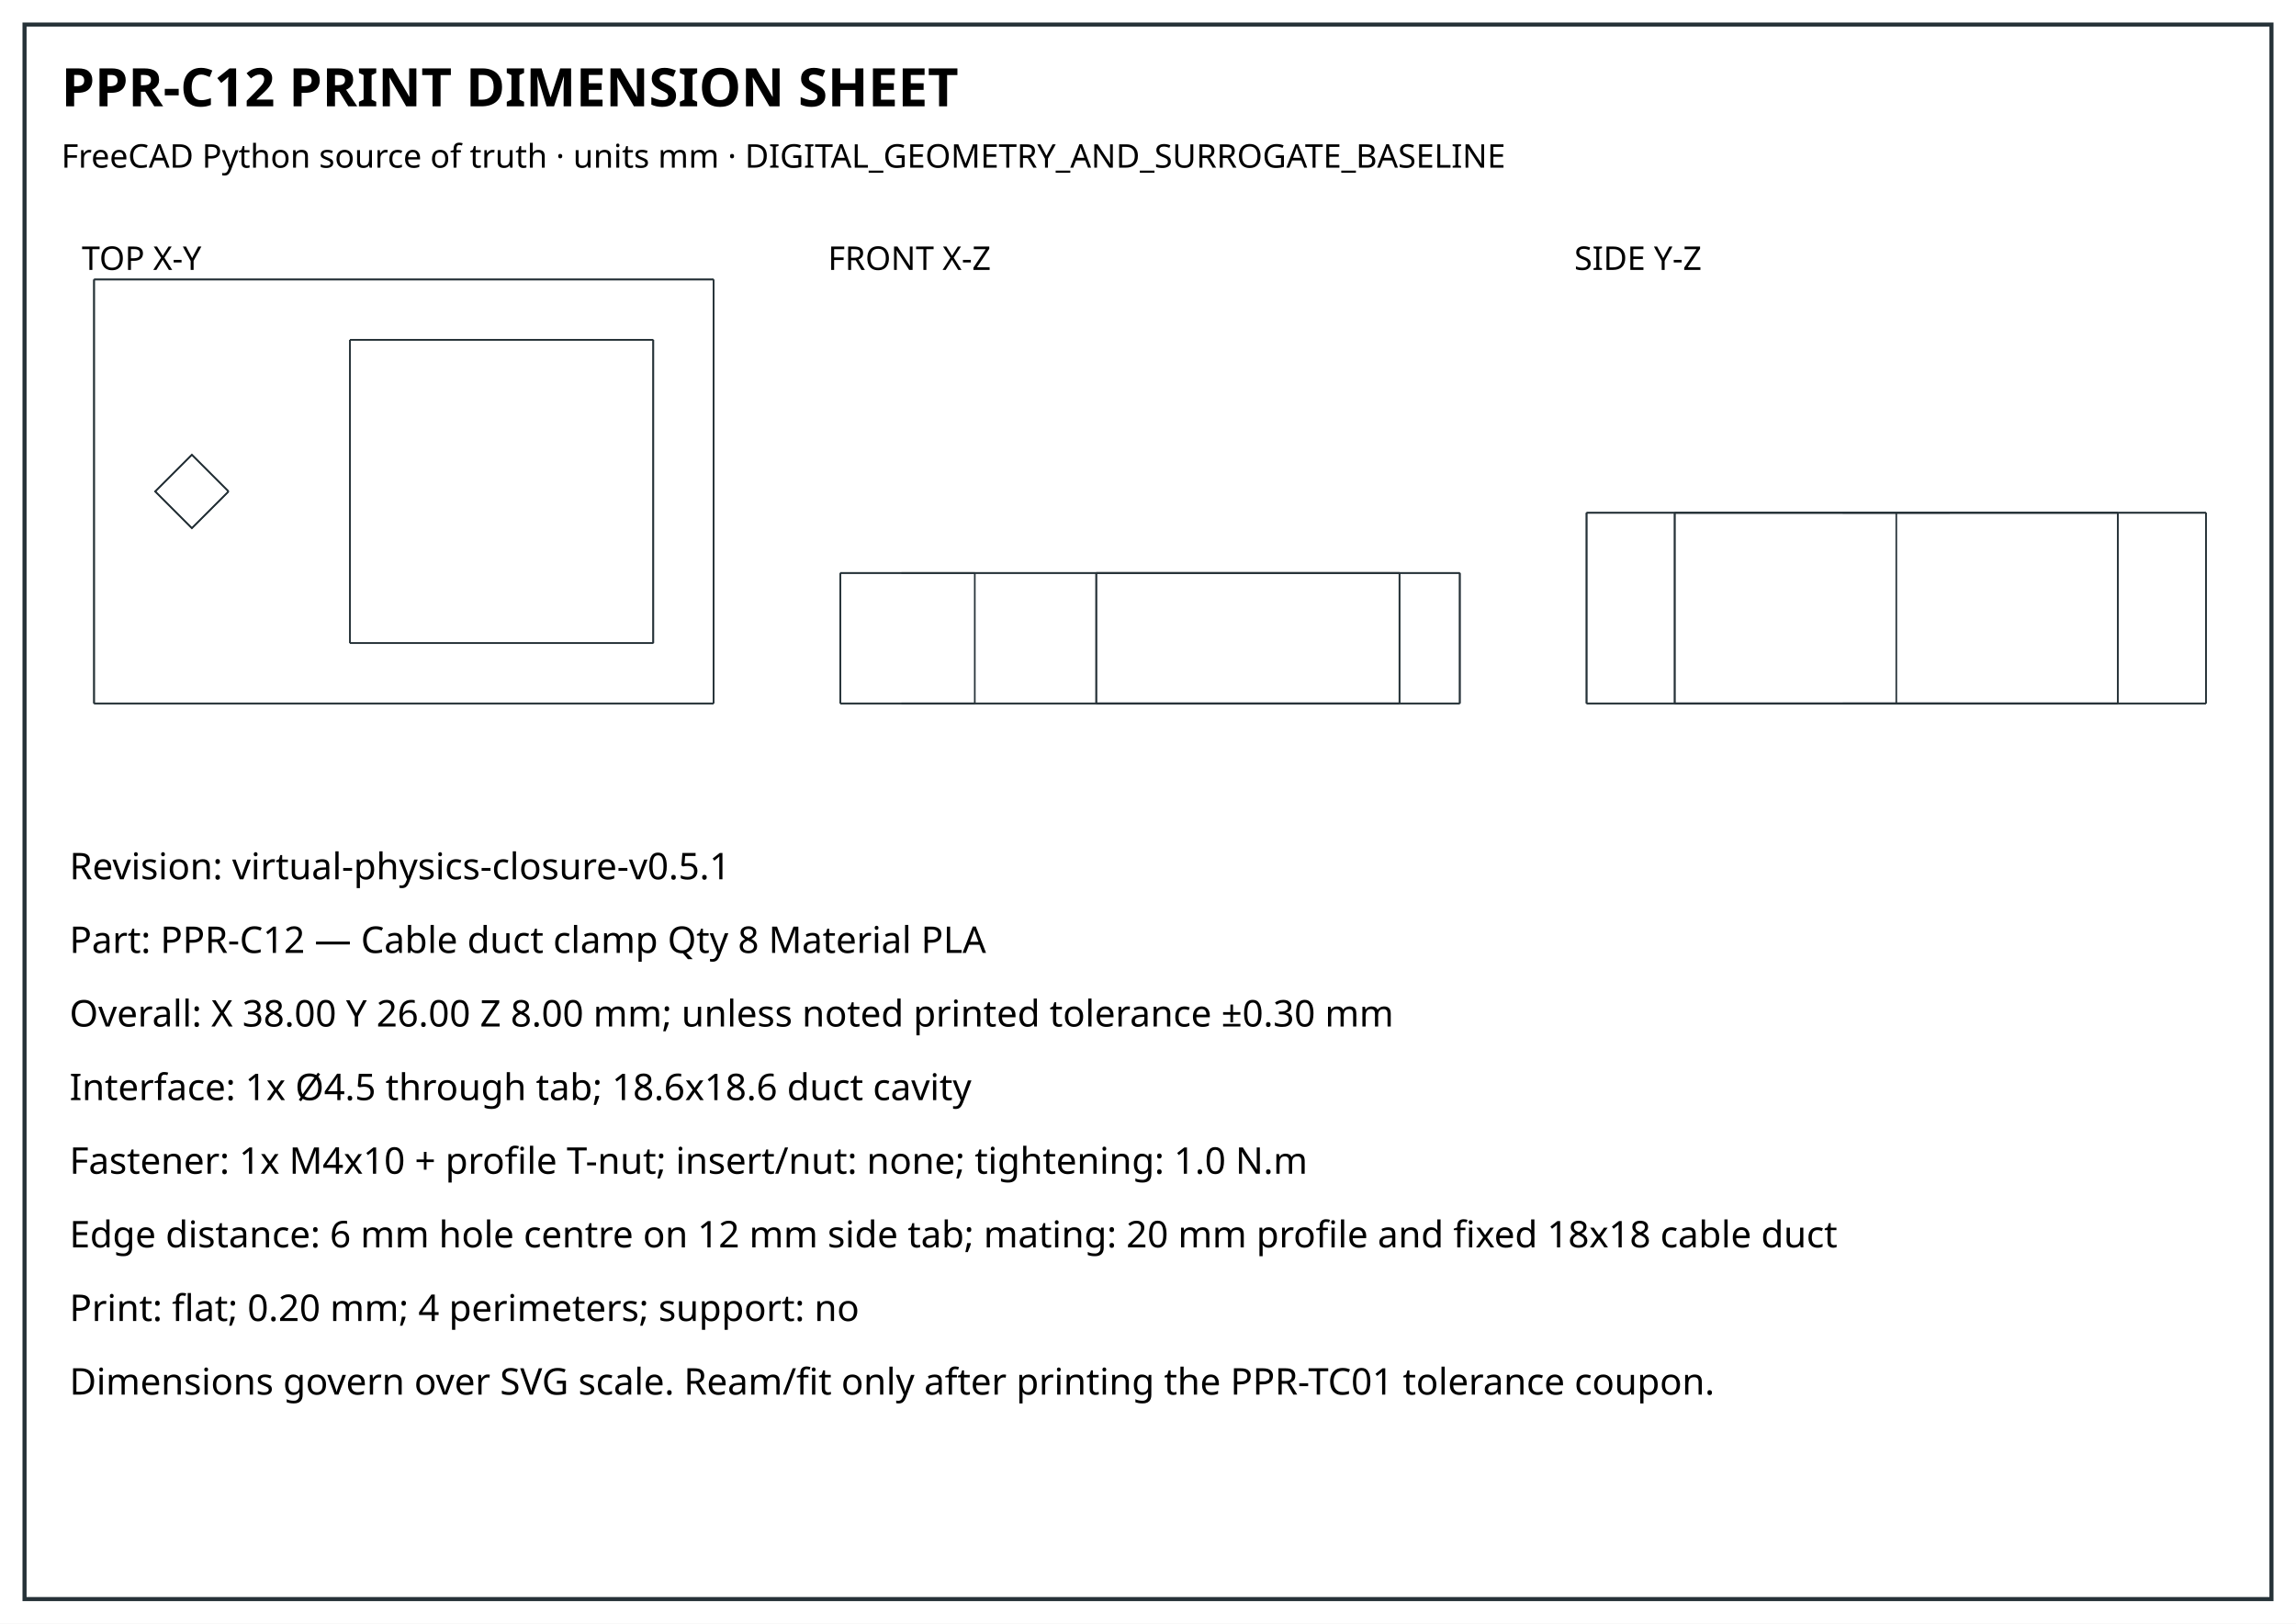
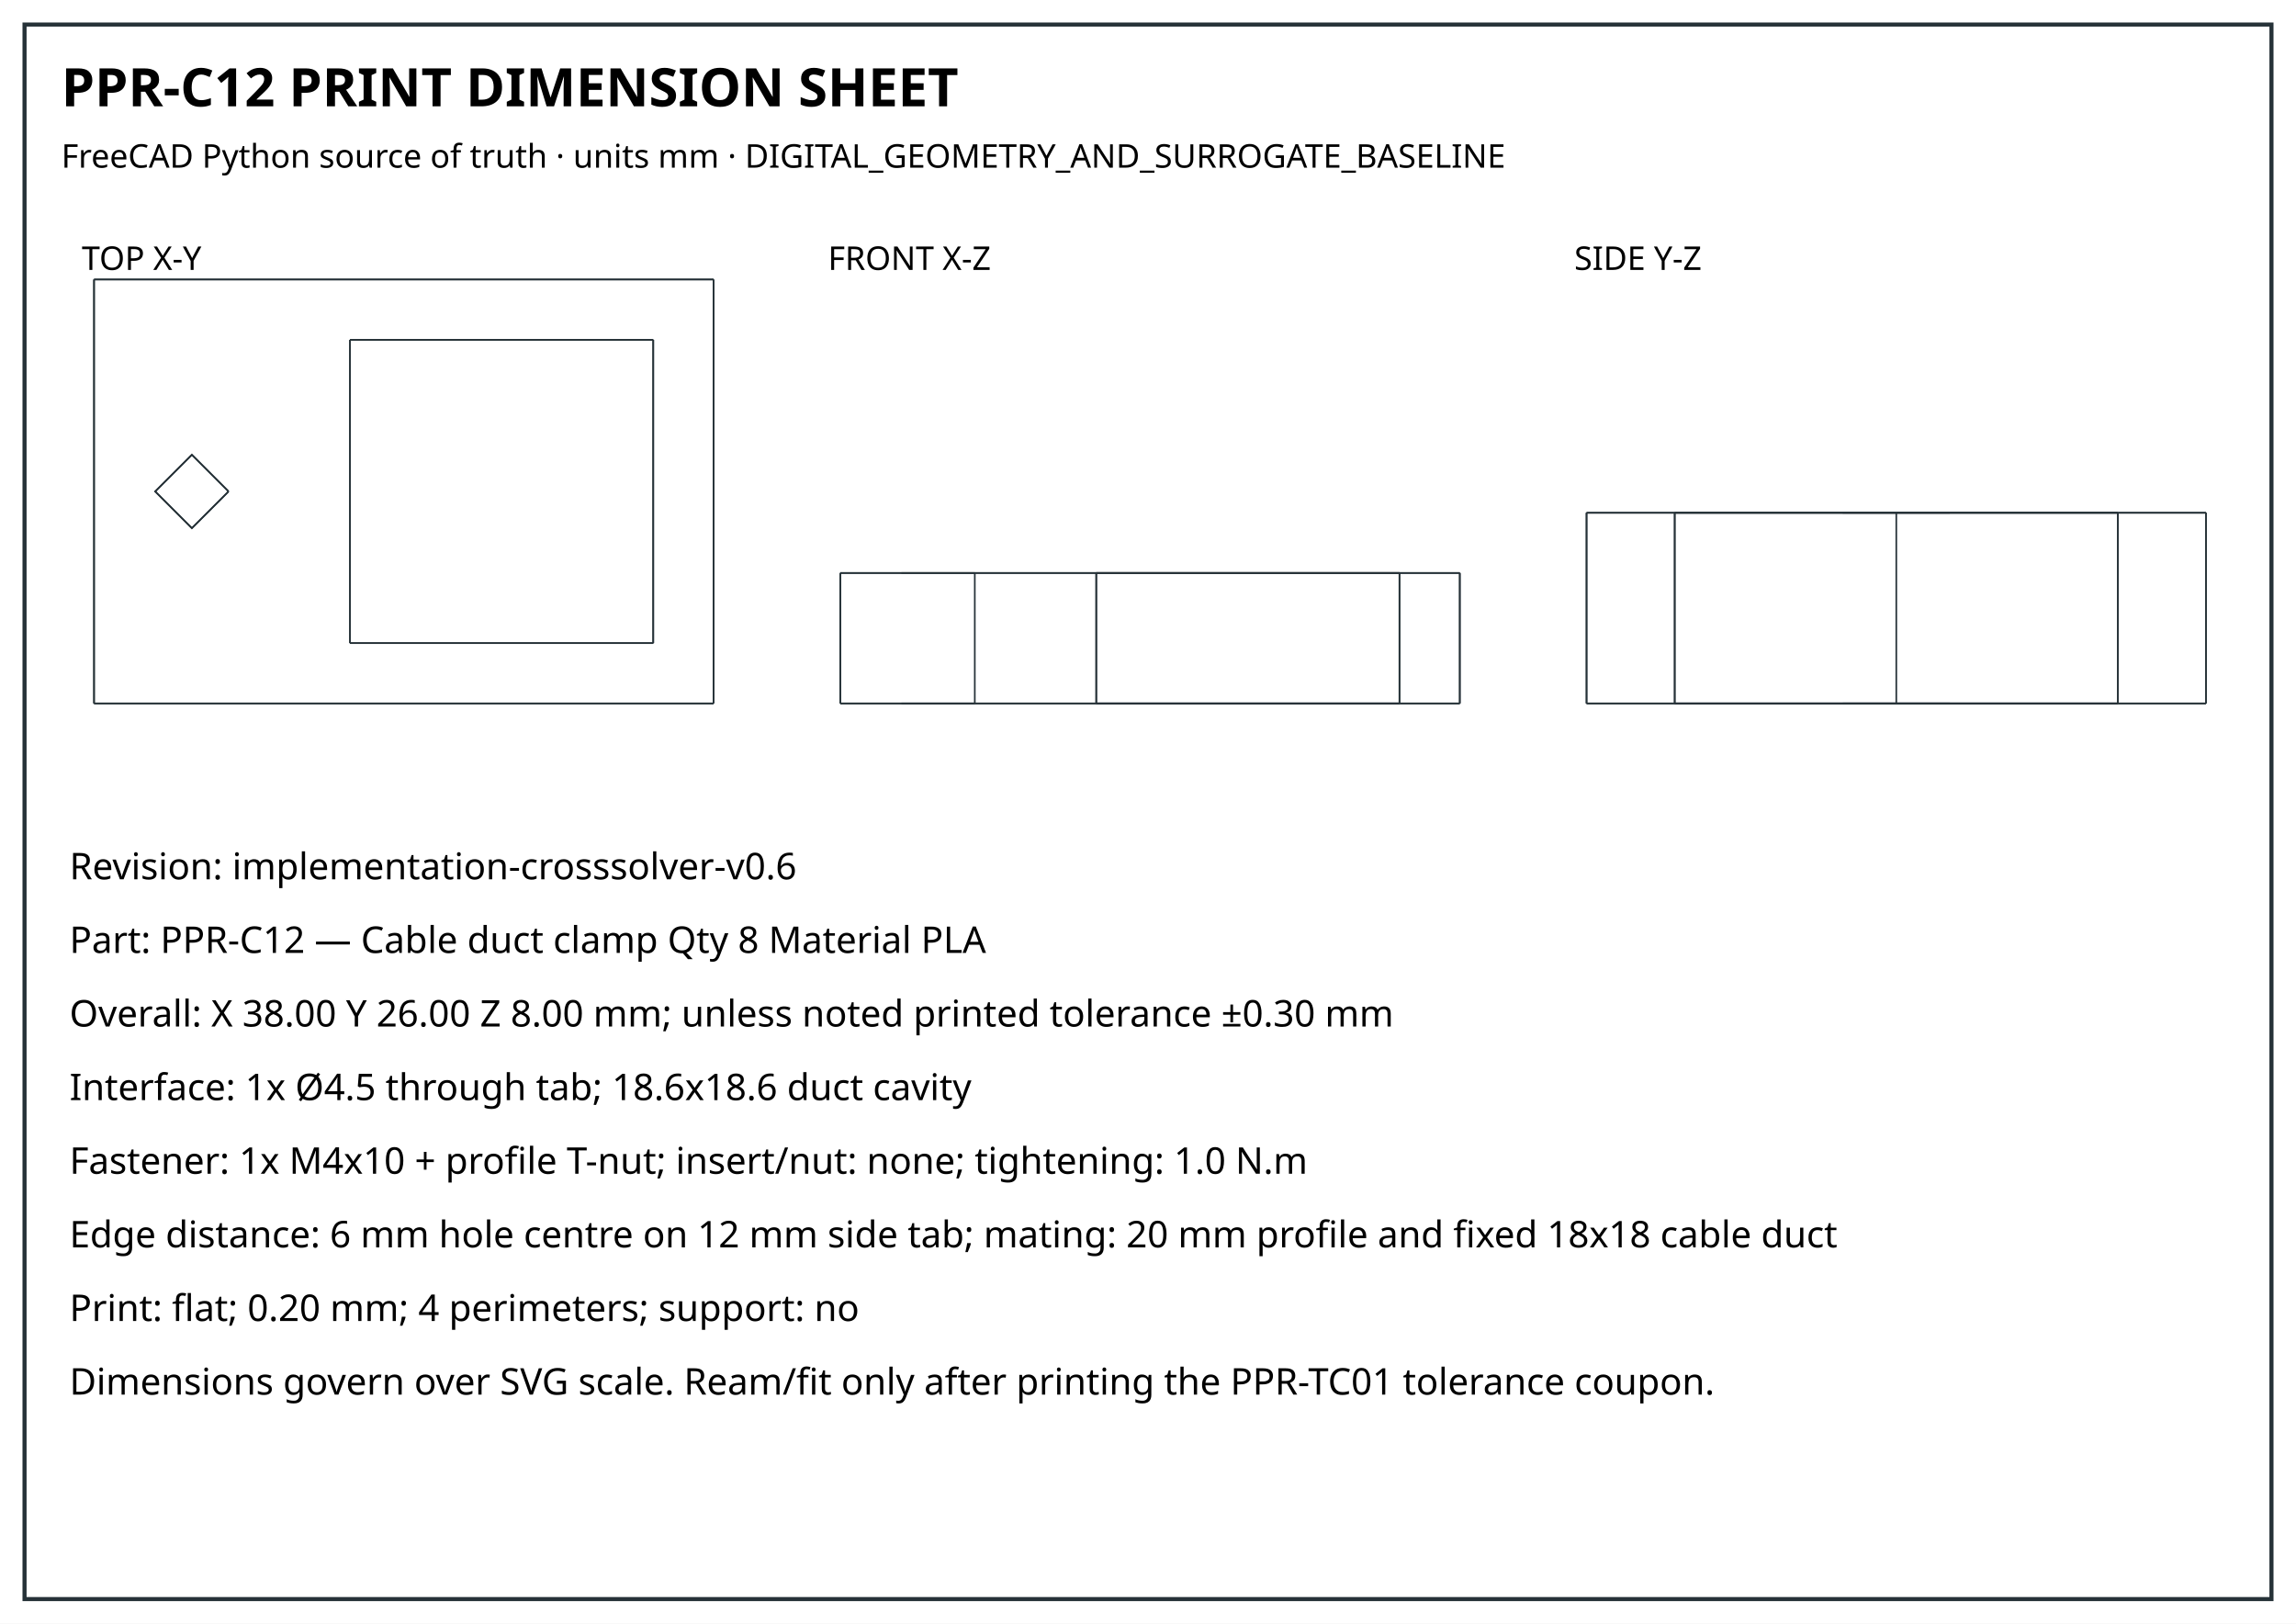
<svg xmlns="http://www.w3.org/2000/svg" width="1123" height="794" viewBox="0 0 1123 794">
  <rect width="1123" height="794" fill="white" />
  <rect x="12" y="12" width="1099" height="770" fill="none" stroke="#263238" stroke-width="2" />
  <text x="30" y="52" font-size="26" font-family="sans-serif" font-weight="bold">PPR-C12 PRINT DIMENSION SHEET</text>
  <text x="30" y="82" font-size="16" font-family="sans-serif">FreeCAD Python source of truth · units mm · DIGITAL_GEOMETRY_AND_SURROGATE_BASELINE</text>
  <g font-family="sans-serif">
    <text x="40" y="132" font-size="16">TOP X-Y</text>
    <polyline points="349.00,344.00 349.00,344.00" fill="none" stroke="#263238" stroke-width="0.8" />
    <polyline points="349.00,344.00 349.00,136.68" fill="none" stroke="#263238" stroke-width="0.8" />
    <polyline points="349.00,136.68 349.00,136.68" fill="none" stroke="#263238" stroke-width="0.8" />
    <polyline points="349.00,344.00 349.00,136.68" fill="none" stroke="#263238" stroke-width="0.8" />
    <polyline points="46.00,344.00 349.00,344.00" fill="none" stroke="#263238" stroke-width="0.8" />
    <polyline points="46.00,344.00 46.00,344.00" fill="none" stroke="#263238" stroke-width="0.8" />
    <polyline points="46.00,344.00 349.00,344.00" fill="none" stroke="#263238" stroke-width="0.8" />
    <polyline points="46.00,136.68 349.00,136.68" fill="none" stroke="#263238" stroke-width="0.8" />
    <polyline points="46.00,344.00 46.00,136.68" fill="none" stroke="#263238" stroke-width="0.8" />
    <polyline points="111.78,240.34 93.84,222.40 75.90,240.34 93.84,258.28 111.78,240.34" fill="none" stroke="#263238" stroke-width="0.8" />
    <polyline points="171.19,314.50 319.50,314.50" fill="none" stroke="#263238" stroke-width="0.8" />
    <polyline points="171.19,314.50 171.19,166.19" fill="none" stroke="#263238" stroke-width="0.8" />
    <polyline points="319.50,314.50 319.50,166.19" fill="none" stroke="#263238" stroke-width="0.8" />
    <polyline points="171.19,166.19 319.50,166.19" fill="none" stroke="#263238" stroke-width="0.8" />
    <polyline points="46.00,136.68 349.00,136.68" fill="none" stroke="#263238" stroke-width="0.8" />
    <polyline points="46.00,136.68 46.00,136.68" fill="none" stroke="#263238" stroke-width="0.8" />
    <polyline points="46.00,344.00 46.00,136.68" fill="none" stroke="#263238" stroke-width="0.8" />
    <polyline points="171.19,314.50 319.50,314.50" fill="none" stroke="#263238" stroke-width="0.8" />
    <polyline points="171.19,314.50 171.19,166.19" fill="none" stroke="#263238" stroke-width="0.8" />
    <polyline points="319.50,314.50 319.50,166.19" fill="none" stroke="#263238" stroke-width="0.8" />
    <polyline points="171.19,166.19 319.50,166.19" fill="none" stroke="#263238" stroke-width="0.8" />
    <polyline points="111.78,240.34 93.84,222.40 75.90,240.34 93.84,258.28 111.78,240.34" fill="none" stroke="#263238" stroke-width="0.8" />
    <polyline points="111.78,240.34 111.78,240.34" fill="none" stroke="#263238" stroke-width="0.8" />
    <polyline points="319.50,314.50 319.50,314.50" fill="none" stroke="#263238" stroke-width="0.8" />
    <polyline points="171.19,314.50 171.19,314.50" fill="none" stroke="#263238" stroke-width="0.8" />
    <polyline points="171.19,166.19 171.19,166.19" fill="none" stroke="#263238" stroke-width="0.8" />
    <polyline points="319.50,166.19 319.50,166.19" fill="none" stroke="#263238" stroke-width="0.8" />
    <text x="405" y="132" font-size="16">FRONT X-Z</text>
    <polyline points="714.00,344.00 714.00,280.21" fill="none" stroke="#263238" stroke-width="0.8" />
    <polyline points="714.00,280.21 714.00,280.21" fill="none" stroke="#263238" stroke-width="0.8" />
    <polyline points="714.00,344.00 714.00,280.21" fill="none" stroke="#263238" stroke-width="0.8" />
    <polyline points="714.00,344.00 714.00,344.00" fill="none" stroke="#263238" stroke-width="0.8" />
    <polyline points="411.00,280.21 714.00,280.21" fill="none" stroke="#263238" stroke-width="0.8" />
    <polyline points="411.00,344.00 411.00,280.21" fill="none" stroke="#263238" stroke-width="0.8" />
    <polyline points="411.00,344.00 714.00,344.00" fill="none" stroke="#263238" stroke-width="0.8" />
    <polyline points="411.00,280.21 714.00,280.21" fill="none" stroke="#263238" stroke-width="0.8" />
    <polyline points="411.00,280.21 411.00,280.21" fill="none" stroke="#263238" stroke-width="0.8" />
    <polyline points="476.78,280.21 458.84,280.21 440.90,280.21 458.84,280.21 476.78,280.21" fill="none" stroke="#263238" stroke-width="0.8" />
    <polyline points="536.19,280.21 684.50,280.21" fill="none" stroke="#263238" stroke-width="0.8" />
    <polyline points="536.19,280.21 536.19,280.21" fill="none" stroke="#263238" stroke-width="0.8" />
    <polyline points="684.50,280.21 684.50,280.21" fill="none" stroke="#263238" stroke-width="0.8" />
    <polyline points="536.19,280.21 684.50,280.21" fill="none" stroke="#263238" stroke-width="0.8" />
    <polyline points="411.00,344.00 714.00,344.00" fill="none" stroke="#263238" stroke-width="0.8" />
    <polyline points="411.00,344.00 411.00,280.21" fill="none" stroke="#263238" stroke-width="0.8" />
    <polyline points="411.00,344.00 411.00,344.00" fill="none" stroke="#263238" stroke-width="0.8" />
    <polyline points="536.19,344.00 684.50,344.00" fill="none" stroke="#263238" stroke-width="0.8" />
    <polyline points="536.19,344.00 536.19,344.00" fill="none" stroke="#263238" stroke-width="0.8" />
    <polyline points="684.50,344.00 684.50,344.00" fill="none" stroke="#263238" stroke-width="0.8" />
    <polyline points="536.19,344.00 684.50,344.00" fill="none" stroke="#263238" stroke-width="0.8" />
    <polyline points="476.78,344.00 458.84,344.00 440.90,344.00 458.84,344.00 476.78,344.00" fill="none" stroke="#263238" stroke-width="0.8" />
    <polyline points="476.78,344.00 476.78,280.21" fill="none" stroke="#263238" stroke-width="0.8" />
    <polyline points="684.50,344.00 684.50,280.21" fill="none" stroke="#263238" stroke-width="0.8" />
    <polyline points="536.19,344.00 536.19,280.21" fill="none" stroke="#263238" stroke-width="0.8" />
    <polyline points="536.19,344.00 536.19,280.21" fill="none" stroke="#263238" stroke-width="0.8" />
    <polyline points="684.50,344.00 684.50,280.21" fill="none" stroke="#263238" stroke-width="0.8" />
    <text x="770" y="132" font-size="16">SIDE Y-Z</text>
    <polyline points="776.00,344.00 776.00,250.77" fill="none" stroke="#263238" stroke-width="0.8" />
    <polyline points="776.00,250.77 1079.00,250.77" fill="none" stroke="#263238" stroke-width="0.8" />
    <polyline points="1079.00,344.00 1079.00,250.77" fill="none" stroke="#263238" stroke-width="0.8" />
    <polyline points="776.00,344.00 1079.00,344.00" fill="none" stroke="#263238" stroke-width="0.8" />
    <polyline points="776.00,250.77 776.00,250.77" fill="none" stroke="#263238" stroke-width="0.8" />
    <polyline points="776.00,344.00 776.00,250.77" fill="none" stroke="#263238" stroke-width="0.8" />
    <polyline points="776.00,344.00 776.00,344.00" fill="none" stroke="#263238" stroke-width="0.8" />
    <polyline points="1079.00,250.77 1079.00,250.77" fill="none" stroke="#263238" stroke-width="0.8" />
    <polyline points="776.00,250.77 1079.00,250.77" fill="none" stroke="#263238" stroke-width="0.8" />
    <polyline points="927.50,250.77 953.72,250.77 927.50,250.77 901.28,250.77 927.50,250.77" fill="none" stroke="#263238" stroke-width="0.8" />
    <polyline points="819.12,250.77 819.12,250.77" fill="none" stroke="#263238" stroke-width="0.8" />
    <polyline points="819.12,250.77 1035.88,250.77" fill="none" stroke="#263238" stroke-width="0.8" />
    <polyline points="819.12,250.77 1035.88,250.77" fill="none" stroke="#263238" stroke-width="0.8" />
    <polyline points="1035.88,250.77 1035.88,250.77" fill="none" stroke="#263238" stroke-width="0.8" />
    <polyline points="1079.00,344.00 1079.00,344.00" fill="none" stroke="#263238" stroke-width="0.8" />
    <polyline points="1079.00,344.00 1079.00,250.77" fill="none" stroke="#263238" stroke-width="0.8" />
    <polyline points="776.00,344.00 1079.00,344.00" fill="none" stroke="#263238" stroke-width="0.8" />
    <polyline points="819.12,344.00 819.12,344.00" fill="none" stroke="#263238" stroke-width="0.8" />
    <polyline points="819.12,344.00 1035.88,344.00" fill="none" stroke="#263238" stroke-width="0.8" />
    <polyline points="819.12,344.00 1035.88,344.00" fill="none" stroke="#263238" stroke-width="0.8" />
    <polyline points="1035.88,344.00 1035.88,344.00" fill="none" stroke="#263238" stroke-width="0.8" />
    <polyline points="927.50,344.00 953.72,344.00 927.50,344.00 901.28,344.00 927.50,344.00" fill="none" stroke="#263238" stroke-width="0.8" />
    <polyline points="927.50,344.00 927.50,250.77" fill="none" stroke="#263238" stroke-width="0.8" />
    <polyline points="819.12,344.00 819.12,250.77" fill="none" stroke="#263238" stroke-width="0.8" />
    <polyline points="819.12,344.00 819.12,250.77" fill="none" stroke="#263238" stroke-width="0.8" />
    <polyline points="1035.88,344.00 1035.88,250.77" fill="none" stroke="#263238" stroke-width="0.8" />
    <polyline points="1035.88,344.00 1035.88,250.77" fill="none" stroke="#263238" stroke-width="0.8" />
-     <text x="34" y="430" font-size="18">Revision: virtual-physics-closure-v0.5.1</text>
+     <text x="34" y="430" font-size="18">Revision: implementation-crosssolver-v0.6</text>
    <text x="34" y="466" font-size="18">Part: PPR-C12 — Cable duct clamp  Qty 8  Material PLA</text>
    <text x="34" y="502" font-size="18">Overall: X 38.00  Y 26.00  Z 8.00 mm; unless noted printed tolerance ±0.30 mm</text>
    <text x="34" y="538" font-size="18">Interface: 1x Ø4.5 through tab; 18.6x18.6 duct cavity</text>
    <text x="34" y="574" font-size="18">Fastener: 1x M4x10 + profile T-nut; insert/nut: none; tightening: 1.0 N.m</text>
    <text x="34" y="610" font-size="18">Edge distance: 6 mm hole centre on 12 mm side tab; mating: 20 mm profile and fixed 18x18 cable duct</text>
    <text x="34" y="646" font-size="18">Print: flat; 0.20 mm; 4 perimeters; support: no</text>
    <text x="34" y="682" font-size="18">Dimensions govern over SVG scale. Ream/fit only after printing the PPR-TC01 tolerance coupon.</text>
  </g>
</svg>
